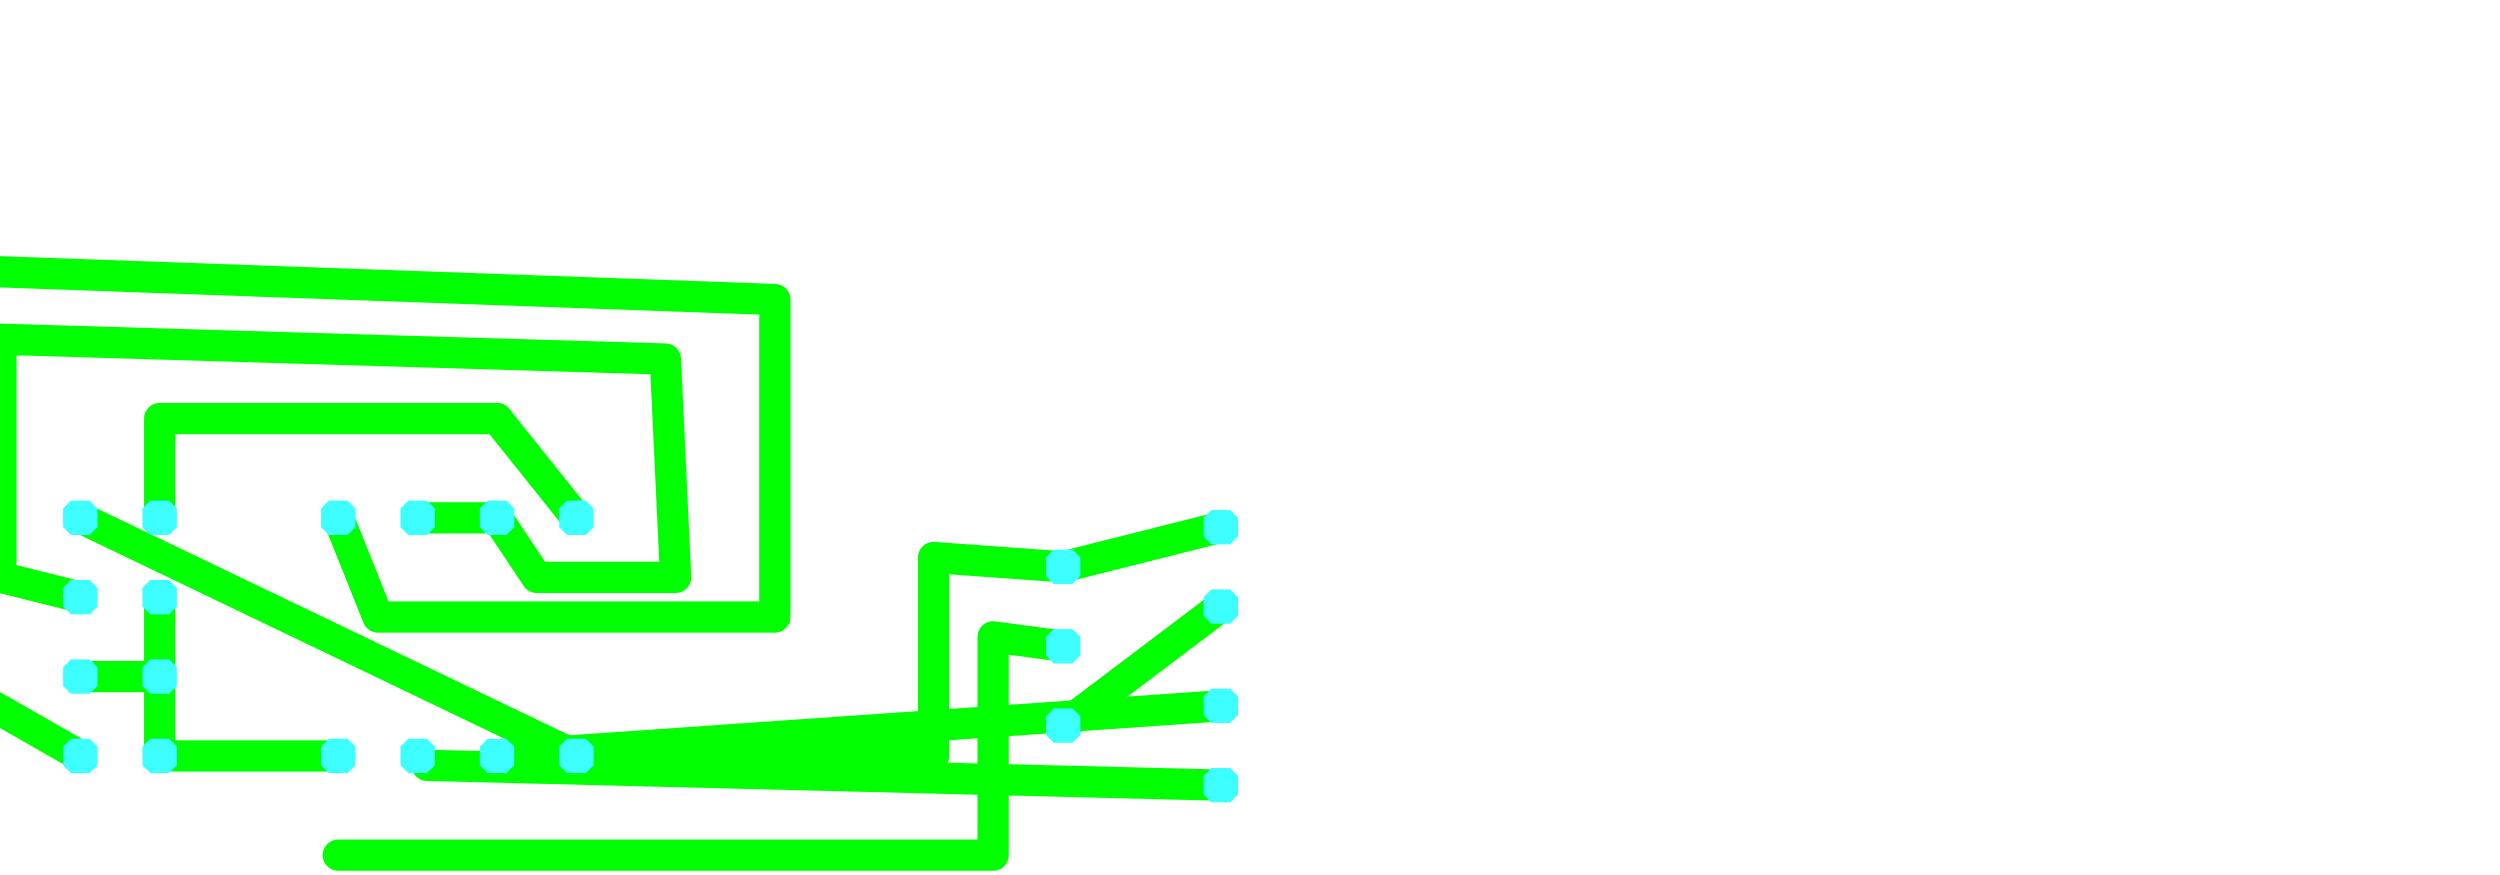
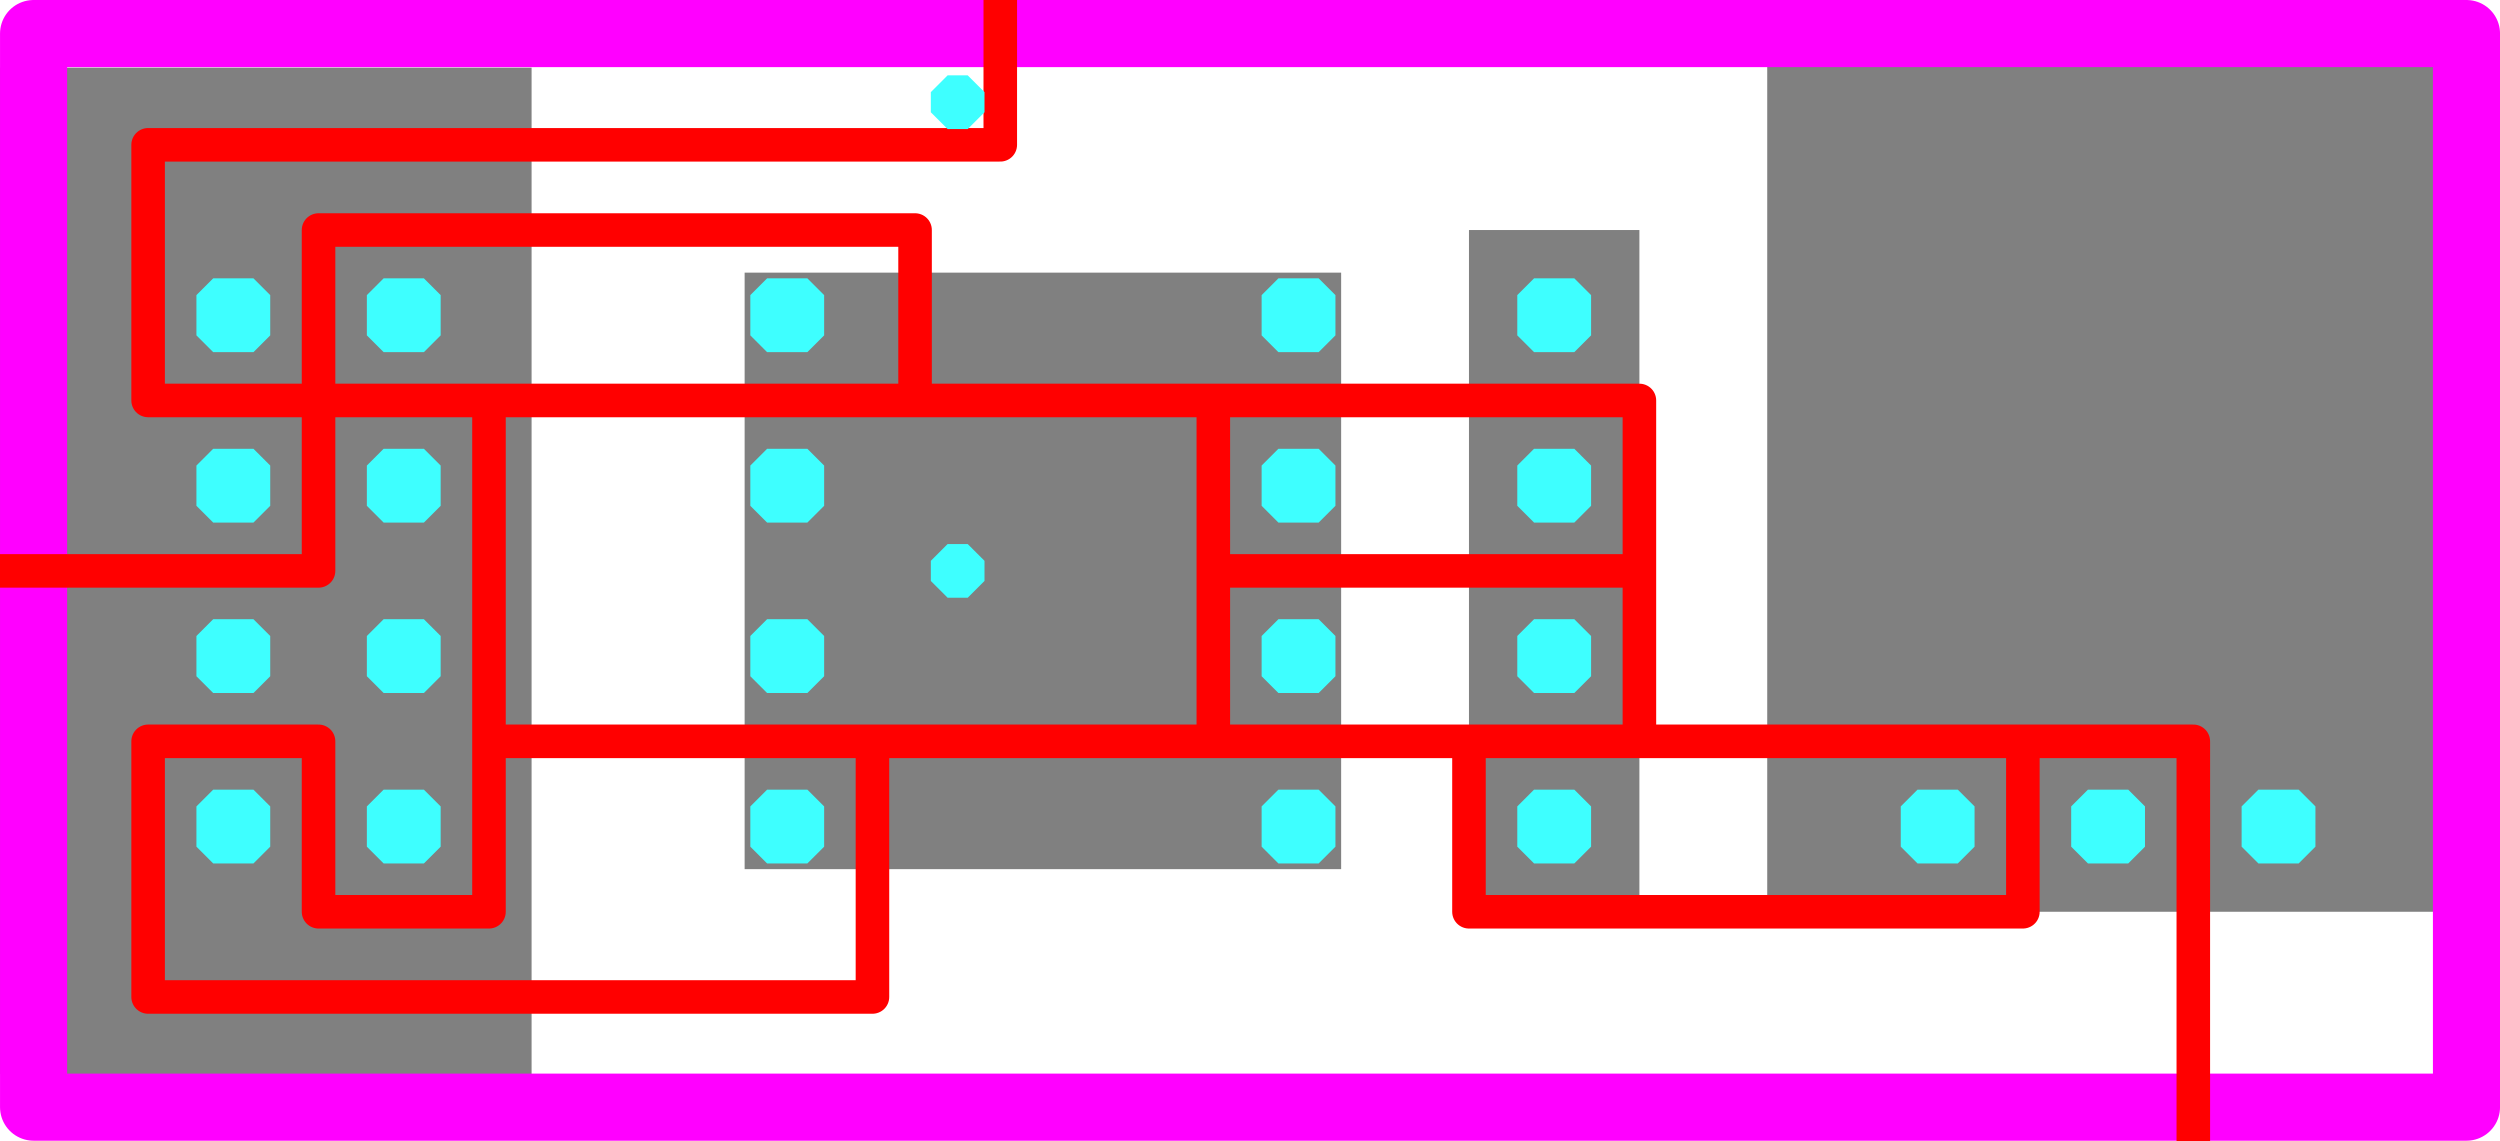
- <svg xmlns="http://www.w3.org/2000/svg" width="80mm" height="28mm" viewBox="0 0 80 28" version="1.1" id="svg926">
+ <svg xmlns="http://www.w3.org/2000/svg" width="37.258mm" height="17mm" viewBox="0 0 37.258 17" version="1.1" id="svg926">
  <defs id="defs920" />
-   <g id="layer6" style="display:none" transform="translate(0,-3.750009)" />
-   <g id="layer3" style="display:inline" transform="translate(0,-3.750009)" />
-   <g id="layer7" style="display:inline" transform="translate(0,-3.750009)" />
-   <g id="layer2" style="display:inline">
-     <path style="opacity:1;fill:none;fill-opacity:1;fill-rule:evenodd;stroke:#00ff00;stroke-width:1;stroke-linecap:round;stroke-linejoin:round;stroke-miterlimit:4;stroke-dasharray:none;stroke-dashoffset:0;stroke-opacity:1" d="M 5.11,24.19 V 21.65 19.11" id="path864" />
-     <path style="opacity:1;fill:none;fill-opacity:1;fill-rule:evenodd;stroke:#00ff00;stroke-width:1;stroke-linecap:round;stroke-linejoin:round;stroke-miterlimit:4;stroke-dasharray:none;stroke-dashoffset:0;stroke-opacity:1" d="M 5.11,21.65 H 2.57" id="path866" />
-     <path style="opacity:1;fill:none;fill-opacity:1;fill-rule:evenodd;stroke:#00ff00;stroke-width:1;stroke-linecap:round;stroke-linejoin:round;stroke-miterlimit:4;stroke-dasharray:none;stroke-dashoffset:0;stroke-opacity:1" d="m 13.365,16.57 h 2.54" id="path868" />
-     <path style="opacity:1;fill:none;fill-opacity:1;fill-rule:evenodd;stroke:#00ff00;stroke-width:1;stroke-linecap:round;stroke-linejoin:round;stroke-miterlimit:4;stroke-dasharray:none;stroke-dashoffset:0;stroke-opacity:1" d="m 15.905,13.395 -10.795,10e-7 0,3.175" id="path876" />
-     <path style="opacity:1;fill:none;fill-opacity:1;fill-rule:evenodd;stroke:#00ff00;stroke-width:1;stroke-linecap:round;stroke-linejoin:round;stroke-miterlimit:4;stroke-dasharray:none;stroke-dashoffset:0;stroke-opacity:1" d="m 15.905,13.395 2.54,3.175" id="path880" />
-     <path style="opacity:1;fill:none;fill-opacity:1;fill-rule:evenodd;stroke:#00ff00;stroke-width:1;stroke-linecap:round;stroke-linejoin:round;stroke-miterlimit:4;stroke-dasharray:none;stroke-dashoffset:0;stroke-opacity:1" d="M 10.825,27.365 H 31.78 V 20.38 L 34.02,20.68" id="path886" />
-     <path style="opacity:1;fill:none;fill-opacity:1;fill-rule:evenodd;stroke:#00ff00;stroke-width:1;stroke-linecap:round;stroke-linejoin:round;stroke-miterlimit:4;stroke-dasharray:none;stroke-dashoffset:0;stroke-opacity:1" d="M 18.445,24.19 H 29.875 V 17.84 L 34.02,18.14 39.065,16.87" id="path888" />
-     <path style="opacity:1;fill:none;fill-opacity:1;fill-rule:evenodd;stroke:#00ff00;stroke-width:1;stroke-linecap:round;stroke-linejoin:round;stroke-miterlimit:4;stroke-dasharray:none;stroke-dashoffset:0;stroke-opacity:1" d="m 34.02,23.22 5.045,-3.81" id="path890" />
-     <path style="opacity:1;fill:none;fill-opacity:1;fill-rule:evenodd;stroke:#00ff00;stroke-width:1;stroke-linecap:round;stroke-linejoin:round;stroke-miterlimit:4;stroke-dasharray:none;stroke-dashoffset:0;stroke-opacity:1" d="M 15.905,24.19 39.065,22.585" id="path892" />
-     <path style="opacity:1;fill:none;fill-opacity:1;fill-rule:evenodd;stroke:#00ff00;stroke-width:1;stroke-linecap:round;stroke-linejoin:round;stroke-miterlimit:4;stroke-dasharray:none;stroke-dashoffset:0;stroke-opacity:1" d="m 13.665,24.49 25.4,0.635" id="path894" />
-     <path style="opacity:1;fill:none;fill-opacity:1;fill-rule:evenodd;stroke:#00ff00;stroke-width:1;stroke-linecap:round;stroke-linejoin:round;stroke-miterlimit:4;stroke-dasharray:none;stroke-dashoffset:0;stroke-opacity:1" d="M 2.57,24.19 -1.875,21.65 V 8.63 L 24.795,9.585 V 19.745 l -12.7,0 -1.27,-3.175" id="path896" />
-     <path style="opacity:1;fill:none;fill-opacity:1;fill-rule:evenodd;stroke:#00ff00;stroke-width:1;stroke-linecap:round;stroke-linejoin:round;stroke-miterlimit:4;stroke-dasharray:none;stroke-dashoffset:0;stroke-opacity:1" d="m 15.905,16.57 1.27,1.905 h 4.445 l -0.329,-6.985 -21.261,-0.635 V 18.475 L 2.57,19.11" id="path898" />
-     <path style="opacity:1;fill:none;fill-opacity:1;fill-rule:evenodd;stroke:#00ff00;stroke-width:1;stroke-linecap:round;stroke-linejoin:round;stroke-miterlimit:4;stroke-dasharray:none;stroke-dashoffset:0;stroke-opacity:1" d="M 5.11,24.19 H 10.825" id="path900" />
-     <path style="opacity:1;fill:none;fill-opacity:1;fill-rule:evenodd;stroke:#00ff00;stroke-width:1;stroke-linecap:round;stroke-linejoin:round;stroke-miterlimit:4;stroke-dasharray:none;stroke-dashoffset:0;stroke-opacity:1" d="M 2.57,16.57 18.445,24.19" id="path902" />
+   <g id="layer6" style="display:inline" transform="translate(0.9073373,-14.98686)">
+     <rect style="opacity:1;fill:#808080;fill-opacity:1;fill-rule:evenodd;stroke:none;stroke-width:1;stroke-linecap:round;stroke-linejoin:round;stroke-miterlimit:4;stroke-dasharray:none;stroke-dashoffset:0;stroke-opacity:1" id="rect900" width="12.7" height="10.16" x="-28.575" y="25.43" transform="rotate(-90)" />
+     <rect style="opacity:1;fill:#808080;fill-opacity:1;fill-rule:evenodd;stroke:none;stroke-width:1;stroke-linecap:round;stroke-linejoin:round;stroke-miterlimit:4;stroke-dasharray:none;stroke-dashoffset:0;stroke-opacity:1" id="rect902" width="2.54" height="5.08" x="20.985" y="18.415" />
+     <rect style="opacity:1;fill:#808080;fill-opacity:1;fill-rule:evenodd;stroke:none;stroke-width:1;stroke-linecap:round;stroke-linejoin:round;stroke-miterlimit:4;stroke-dasharray:none;stroke-dashoffset:0;stroke-opacity:1" id="rect904" width="2.54" height="5.08" x="20.985" y="23.495" />
+     <rect style="opacity:1;fill:#808080;fill-opacity:1;fill-rule:evenodd;stroke:none;stroke-width:1;stroke-linecap:round;stroke-linejoin:round;stroke-miterlimit:4;stroke-dasharray:none;stroke-dashoffset:0;stroke-opacity:1" id="rect906" width="8.89" height="8.89" x="10.19" y="19.05" />
+     <rect style="opacity:1;fill:#808080;fill-opacity:1;fill-rule:evenodd;stroke:none;stroke-width:1;stroke-linecap:round;stroke-linejoin:round;stroke-miterlimit:4;stroke-dasharray:none;stroke-dashoffset:0;stroke-opacity:1" id="rect908" width="28" height="15" x="-20.985" y="15.995" />
  </g>
-   <g id="layer4" style="display:inline" transform="translate(0,-3.750009)">
+   <g id="layer3" style="display:inline" transform="translate(0.9073373,-14.98686)">
+     <rect style="opacity:1;fill:none;fill-opacity:1;fill-rule:evenodd;stroke:#ff00ff;stroke-width:1;stroke-linecap:round;stroke-linejoin:round;stroke-miterlimit:4;stroke-dasharray:none;stroke-dashoffset:0;stroke-opacity:1" id="rect962" width="36.258" height="16" x="-0.407" y="15.487" />
+   </g>
+   <g id="layer7" style="display:inline" transform="translate(0.9073373,-14.98686)">
+     <path id="path968" style="opacity:1;fill:none;fill-opacity:1;fill-rule:evenodd;stroke:#ff0000;stroke-width:0.5;stroke-linecap:round;stroke-linejoin:round;stroke-miterlimit:4;stroke-dasharray:none;stroke-dashoffset:0;stroke-opacity:1" d="m 12.73,20.955 h 4.445 m -5.08,5.08 h 5.08 m 3.81,0 -1e-6,2.54 8.255,-3e-6 V 26.035 l -5.715,2e-6 m 8.255,6.35 -2e-6,-6.35 h -2.54 M 17.175,23.495 v 2.54 h 3.81 2.54 v -2.54 M 17.175,20.955 v 2.54 l 3.81,10e-7 h 2.54 v -2.54 H 20.985 l -3.81,-1e-6 M 6.38,26.035 V 20.955 H 3.84 l 1e-7,-2.54 h 8.89 v 2.54 H 6.38 m -2.54,5.08 h -2.54 l 1e-7,3.81 H 12.095 v -3.81 H 6.38 v 2.54 H 3.84 Z m -4.749,-2.54 4.749,2e-6 1e-7,-2.54 H 1.3 l -7e-7,-3.81 12.7,-1e-6 2e-6,-2.54" />
+   </g>
+   <g id="layer4" style="display:inline" transform="translate(0.9073373,-14.98686)">
    <g id="g940" transform="matrix(1,0,0,-1,3.405002,44.69501)" />
-     <g id="g955" transform="matrix(1,0,0,-1,-17.78,35.44)">
+     <g id="g955" transform="matrix(1,0,0,-1,-17.78,34.80501)">
      <path style="opacity:1;fill:none;fill-opacity:0.434;fill-rule:evenodd;stroke:#3effff;stroke-width:0.5;stroke-linecap:round;stroke-linejoin:bevel;stroke-miterlimit:4;stroke-dasharray:none;stroke-dashoffset:0;stroke-opacity:1" d="m 20.35,7.5 v 0.3 h 0.3 v -0.6 h -0.6 v 0.6 h 0.3" id="path936" />
      <path id="path911" d="m 22.89,7.5 v 0.3 h 0.3 v -0.6 h -0.6 v 0.6 h 0.3" style="opacity:1;fill:none;fill-opacity:0.434;fill-rule:evenodd;stroke:#3effff;stroke-width:0.5;stroke-linecap:round;stroke-linejoin:bevel;stroke-miterlimit:4;stroke-dasharray:none;stroke-dashoffset:0;stroke-opacity:1" />
      <path id="path913" d="m 20.35,10.04 v 0.3 h 0.3 V 9.74 h -0.6 v 0.6 h 0.3" style="opacity:1;fill:none;fill-opacity:0.434;fill-rule:evenodd;stroke:#3effff;stroke-width:0.5;stroke-linecap:round;stroke-linejoin:bevel;stroke-miterlimit:4;stroke-dasharray:none;stroke-dashoffset:0;stroke-opacity:1" />
      <path style="opacity:1;fill:none;fill-opacity:0.434;fill-rule:evenodd;stroke:#3effff;stroke-width:0.5;stroke-linecap:round;stroke-linejoin:bevel;stroke-miterlimit:4;stroke-dasharray:none;stroke-dashoffset:0;stroke-opacity:1" d="m 22.89,10.04 v 0.3 h 0.3 V 9.74 h -0.6 v 0.6 h 0.3" id="path915" />
      <path id="path917" d="m 20.35,12.58 v 0.3 h 0.3 v -0.6 h -0.6 v 0.6 h 0.3" style="opacity:1;fill:none;fill-opacity:0.434;fill-rule:evenodd;stroke:#3effff;stroke-width:0.5;stroke-linecap:round;stroke-linejoin:bevel;stroke-miterlimit:4;stroke-dasharray:none;stroke-dashoffset:0;stroke-opacity:1" />
      <path style="opacity:1;fill:none;fill-opacity:0.434;fill-rule:evenodd;stroke:#3effff;stroke-width:0.5;stroke-linecap:round;stroke-linejoin:bevel;stroke-miterlimit:4;stroke-dasharray:none;stroke-dashoffset:0;stroke-opacity:1" d="m 22.89,12.58 v 0.3 h 0.3 v -0.6 h -0.6 v 0.6 h 0.3" id="path919" />
      <path style="opacity:1;fill:none;fill-opacity:0.434;fill-rule:evenodd;stroke:#3effff;stroke-width:0.5;stroke-linecap:round;stroke-linejoin:bevel;stroke-miterlimit:4;stroke-dasharray:none;stroke-dashoffset:0;stroke-opacity:1" d="m 20.35,15.12 v 0.3 h 0.3 v -0.6 h -0.6 v 0.6 h 0.3" id="path921" />
      <path id="path923" d="m 22.89,15.12 v 0.3 h 0.3 v -0.6 h -0.6 v 0.6 h 0.3" style="opacity:1;fill:none;fill-opacity:0.434;fill-rule:evenodd;stroke:#3effff;stroke-width:0.5;stroke-linecap:round;stroke-linejoin:bevel;stroke-miterlimit:4;stroke-dasharray:none;stroke-dashoffset:0;stroke-opacity:1" />
    </g>
-     <g transform="matrix(-1,0,0,1,73.42,7.919987)" id="g996">
+     <g transform="matrix(0,1,1,0,13.99999,-12.09499)" id="g996">
      <path style="opacity:1;fill:none;fill-opacity:0.434;fill-rule:evenodd;stroke:#3effff;stroke-width:0.5;stroke-linecap:round;stroke-linejoin:bevel;stroke-miterlimit:4;stroke-dasharray:none;stroke-dashoffset:0;stroke-opacity:1" d="m 39.4,13.97 v 0.3 h 0.3 v -0.6 h -0.6 v 0.6 h 0.3" id="path990" />
      <path id="path992" d="m 39.4,16.51 v 0.3 h 0.3 v -0.6 h -0.6 v 0.6 h 0.3" style="opacity:1;fill:none;fill-opacity:0.434;fill-rule:evenodd;stroke:#3effff;stroke-width:0.5;stroke-linecap:round;stroke-linejoin:bevel;stroke-miterlimit:4;stroke-dasharray:none;stroke-dashoffset:0;stroke-opacity:1" />
      <path id="path994" d="m 39.4,19.05 v 0.3 h 0.3 v -0.6 h -0.6 v 0.6 h 0.3" style="opacity:1;fill:none;fill-opacity:0.434;fill-rule:evenodd;stroke:#3effff;stroke-width:0.5;stroke-linecap:round;stroke-linejoin:bevel;stroke-miterlimit:4;stroke-dasharray:none;stroke-dashoffset:0;stroke-opacity:1" />
    </g>
-     <g transform="rotate(180,39.2325,18.565)" id="g1019">
+     <g transform="rotate(180,30.8275,18.09751)" id="g1019">
      <path style="opacity:1;fill:none;fill-opacity:0.434;fill-rule:evenodd;stroke:#3effff;stroke-width:0.5;stroke-linecap:round;stroke-linejoin:bevel;stroke-miterlimit:4;stroke-dasharray:none;stroke-dashoffset:0;stroke-opacity:1" d="m 39.4,13.97 v 0.3 h 0.3 v -0.6 h -0.6 v 0.6 h 0.3" id="path1015" />
      <path id="path1017" d="m 39.4,16.51 v 0.3 h 0.3 v -0.6 h -0.6 v 0.6 h 0.3" style="opacity:1;fill:none;fill-opacity:0.434;fill-rule:evenodd;stroke:#3effff;stroke-width:0.5;stroke-linecap:round;stroke-linejoin:bevel;stroke-miterlimit:4;stroke-dasharray:none;stroke-dashoffset:0;stroke-opacity:1" />
    </g>
-     <g id="g1031" transform="rotate(180,39.2325,21.4225)">
+     <g id="g1031" transform="rotate(180,30.8275,20.63751)">
      <path id="path1027" d="m 39.4,13.97 v 0.3 h 0.3 v -0.6 h -0.6 v 0.6 h 0.3" style="opacity:1;fill:none;fill-opacity:0.434;fill-rule:evenodd;stroke:#3effff;stroke-width:0.5;stroke-linecap:round;stroke-linejoin:bevel;stroke-miterlimit:4;stroke-dasharray:none;stroke-dashoffset:0;stroke-opacity:1" />
      <path style="opacity:1;fill:none;fill-opacity:0.434;fill-rule:evenodd;stroke:#3effff;stroke-width:0.5;stroke-linecap:round;stroke-linejoin:bevel;stroke-miterlimit:4;stroke-dasharray:none;stroke-dashoffset:0;stroke-opacity:1" d="m 39.4,16.51 v 0.3 h 0.3 v -0.6 h -0.6 v 0.6 h 0.3" id="path1029" />
    </g>
-     <g id="g879" transform="rotate(-90,32.0975,30.16251)">
+     <g id="g879" transform="rotate(-180,26.3825,18.09751)">
      <path style="opacity:1;fill:none;fill-opacity:0.434;fill-rule:evenodd;stroke:#3effff;stroke-width:0.5;stroke-linecap:round;stroke-linejoin:bevel;stroke-miterlimit:4;stroke-dasharray:none;stroke-dashoffset:0;stroke-opacity:1" d="m 41.94,8.89 v -0.3 h 0.3 v 0.6 h -0.6 v -0.6 h 0.3" id="path945" />
      <path id="path957" d="m 34.32,16.51 v -0.3 h 0.3 v 0.6 h -0.6 v -0.6 h 0.3" style="opacity:1;fill:none;fill-opacity:0.434;fill-rule:evenodd;stroke:#3effff;stroke-width:0.5;stroke-linecap:round;stroke-linejoin:bevel;stroke-miterlimit:4;stroke-dasharray:none;stroke-dashoffset:0;stroke-opacity:1" />
      <path id="path961" d="m 34.32,11.43 v -0.3 h 0.3 v 0.6 h -0.6 v -0.6 h 0.3" style="opacity:1;fill:none;fill-opacity:0.434;fill-rule:evenodd;stroke:#3effff;stroke-width:0.5;stroke-linecap:round;stroke-linejoin:bevel;stroke-miterlimit:4;stroke-dasharray:none;stroke-dashoffset:0;stroke-opacity:1" />
      <path style="opacity:1;fill:none;fill-opacity:0.434;fill-rule:evenodd;stroke:#3effff;stroke-width:0.5;stroke-linecap:round;stroke-linejoin:bevel;stroke-miterlimit:4;stroke-dasharray:none;stroke-dashoffset:0;stroke-opacity:1" d="m 34.32,8.89 v -0.3 h 0.3 v 0.6 h -0.6 v -0.6 h 0.3" id="path963" />
      <path style="opacity:1;fill:none;fill-opacity:0.434;fill-rule:evenodd;stroke:#3effff;stroke-width:0.5;stroke-linecap:round;stroke-linejoin:bevel;stroke-miterlimit:4;stroke-dasharray:none;stroke-dashoffset:0;stroke-opacity:1" d="m 41.94,16.51 v -0.3 h 0.3 v 0.6 h -0.6 v -0.6 h 0.3" id="path865" />
      <path id="path867" d="m 41.94,13.97 v -0.3 h 0.3 v 0.6 h -0.6 v -0.6 h 0.3" style="opacity:1;fill:none;fill-opacity:0.434;fill-rule:evenodd;stroke:#3effff;stroke-width:0.5;stroke-linecap:round;stroke-linejoin:bevel;stroke-miterlimit:4;stroke-dasharray:none;stroke-dashoffset:0;stroke-opacity:1" />
      <path style="opacity:1;fill:none;fill-opacity:0.434;fill-rule:evenodd;stroke:#3effff;stroke-width:0.5;stroke-linecap:round;stroke-linejoin:bevel;stroke-miterlimit:4;stroke-dasharray:none;stroke-dashoffset:0;stroke-opacity:1" d="m 41.94,11.43 v -0.3 h 0.3 v 0.6 h -0.6 v -0.6 h 0.3" id="path869" />
      <path style="opacity:1;fill:none;fill-opacity:0.434;fill-rule:evenodd;stroke:#3effff;stroke-width:0.5;stroke-linecap:round;stroke-linejoin:bevel;stroke-miterlimit:4;stroke-dasharray:none;stroke-dashoffset:0;stroke-opacity:1" d="m 34.32,13.97 v -0.3 h 0.3 v 0.6 h -0.6 v -0.6 h 0.3" id="path862" />
    </g>
+     <g id="g930" transform="rotate(180,40.2025,16.9775)">
+       <path id="path926" d="m 67.04,10.46 v 0.15 h 0.15 v -0.3 h -0.3 v 0.3 h 0.15" style="opacity:1;fill:none;fill-opacity:0.434;fill-rule:evenodd;stroke:#3effff;stroke-width:0.5;stroke-linecap:round;stroke-linejoin:bevel;stroke-miterlimit:4;stroke-dasharray:none;stroke-dashoffset:0;stroke-opacity:1" />
+       <path style="opacity:1;fill:none;fill-opacity:0.434;fill-rule:evenodd;stroke:#3effff;stroke-width:0.5;stroke-linecap:round;stroke-linejoin:bevel;stroke-miterlimit:4;stroke-dasharray:none;stroke-dashoffset:0;stroke-opacity:1" d="m 67.04,17.445 v 0.15 h 0.15 v -0.3 h -0.3 v 0.3 h 0.15" id="path928" />
+     </g>
  </g>
</svg>
